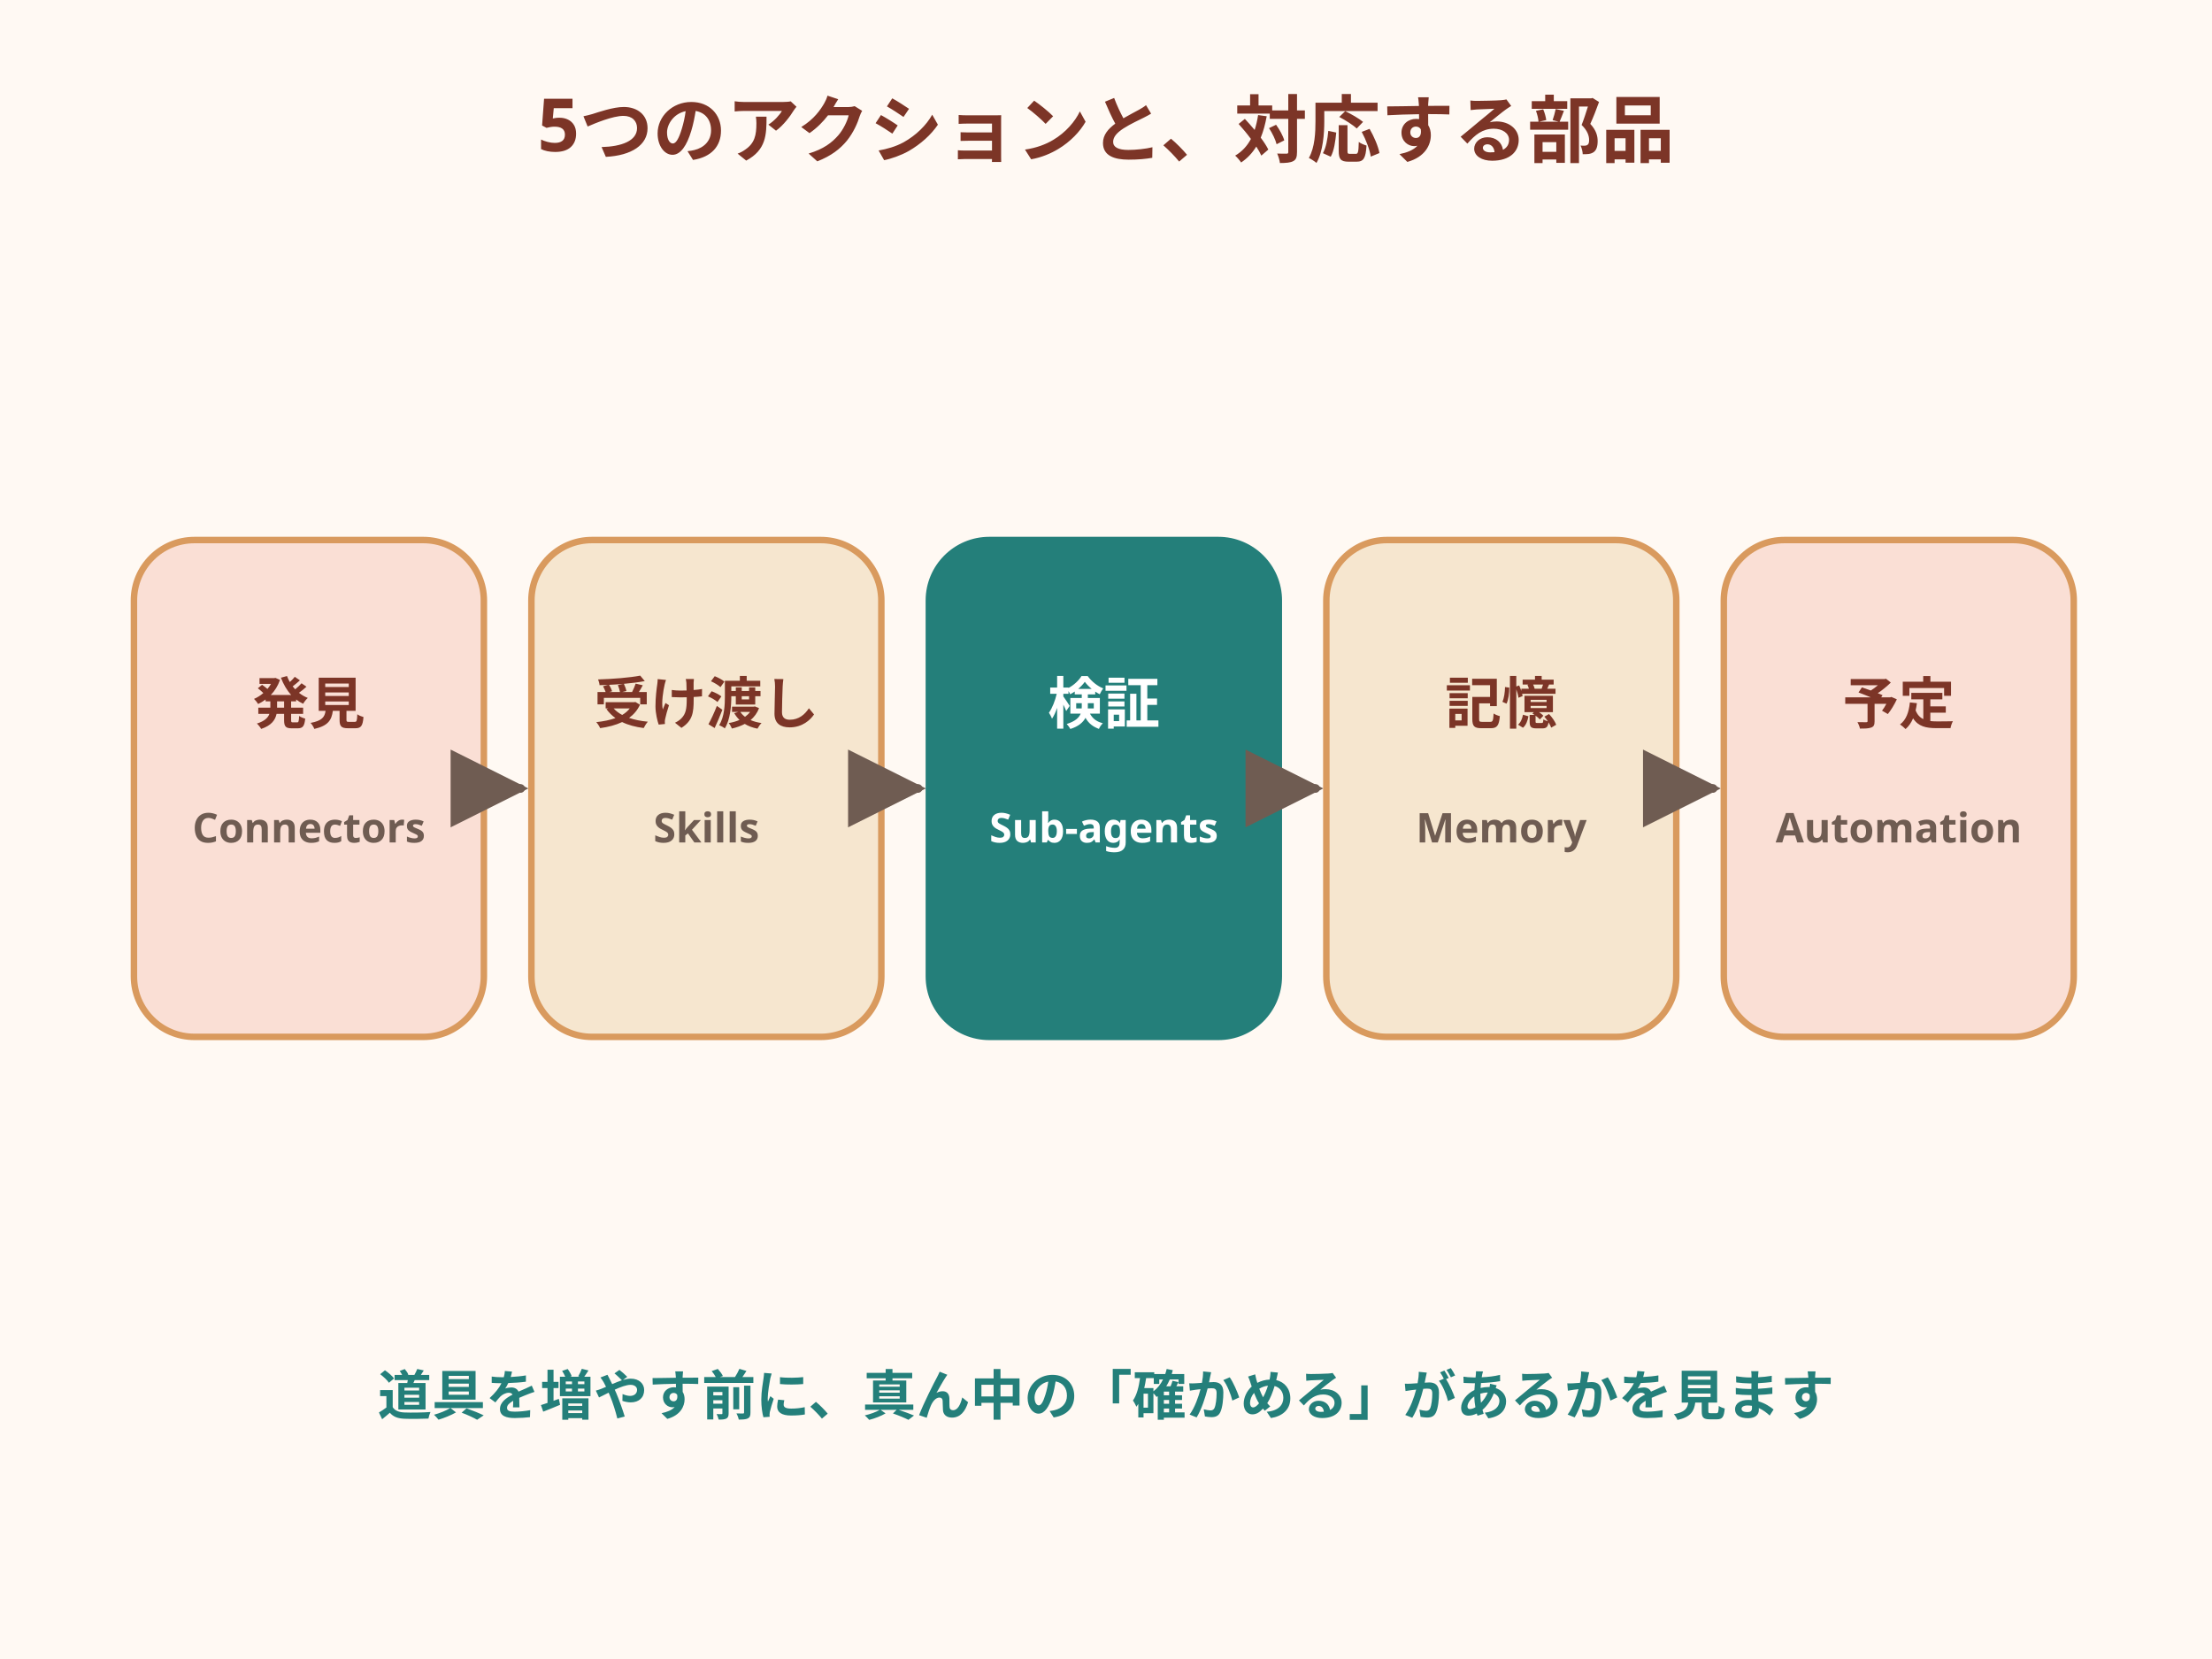
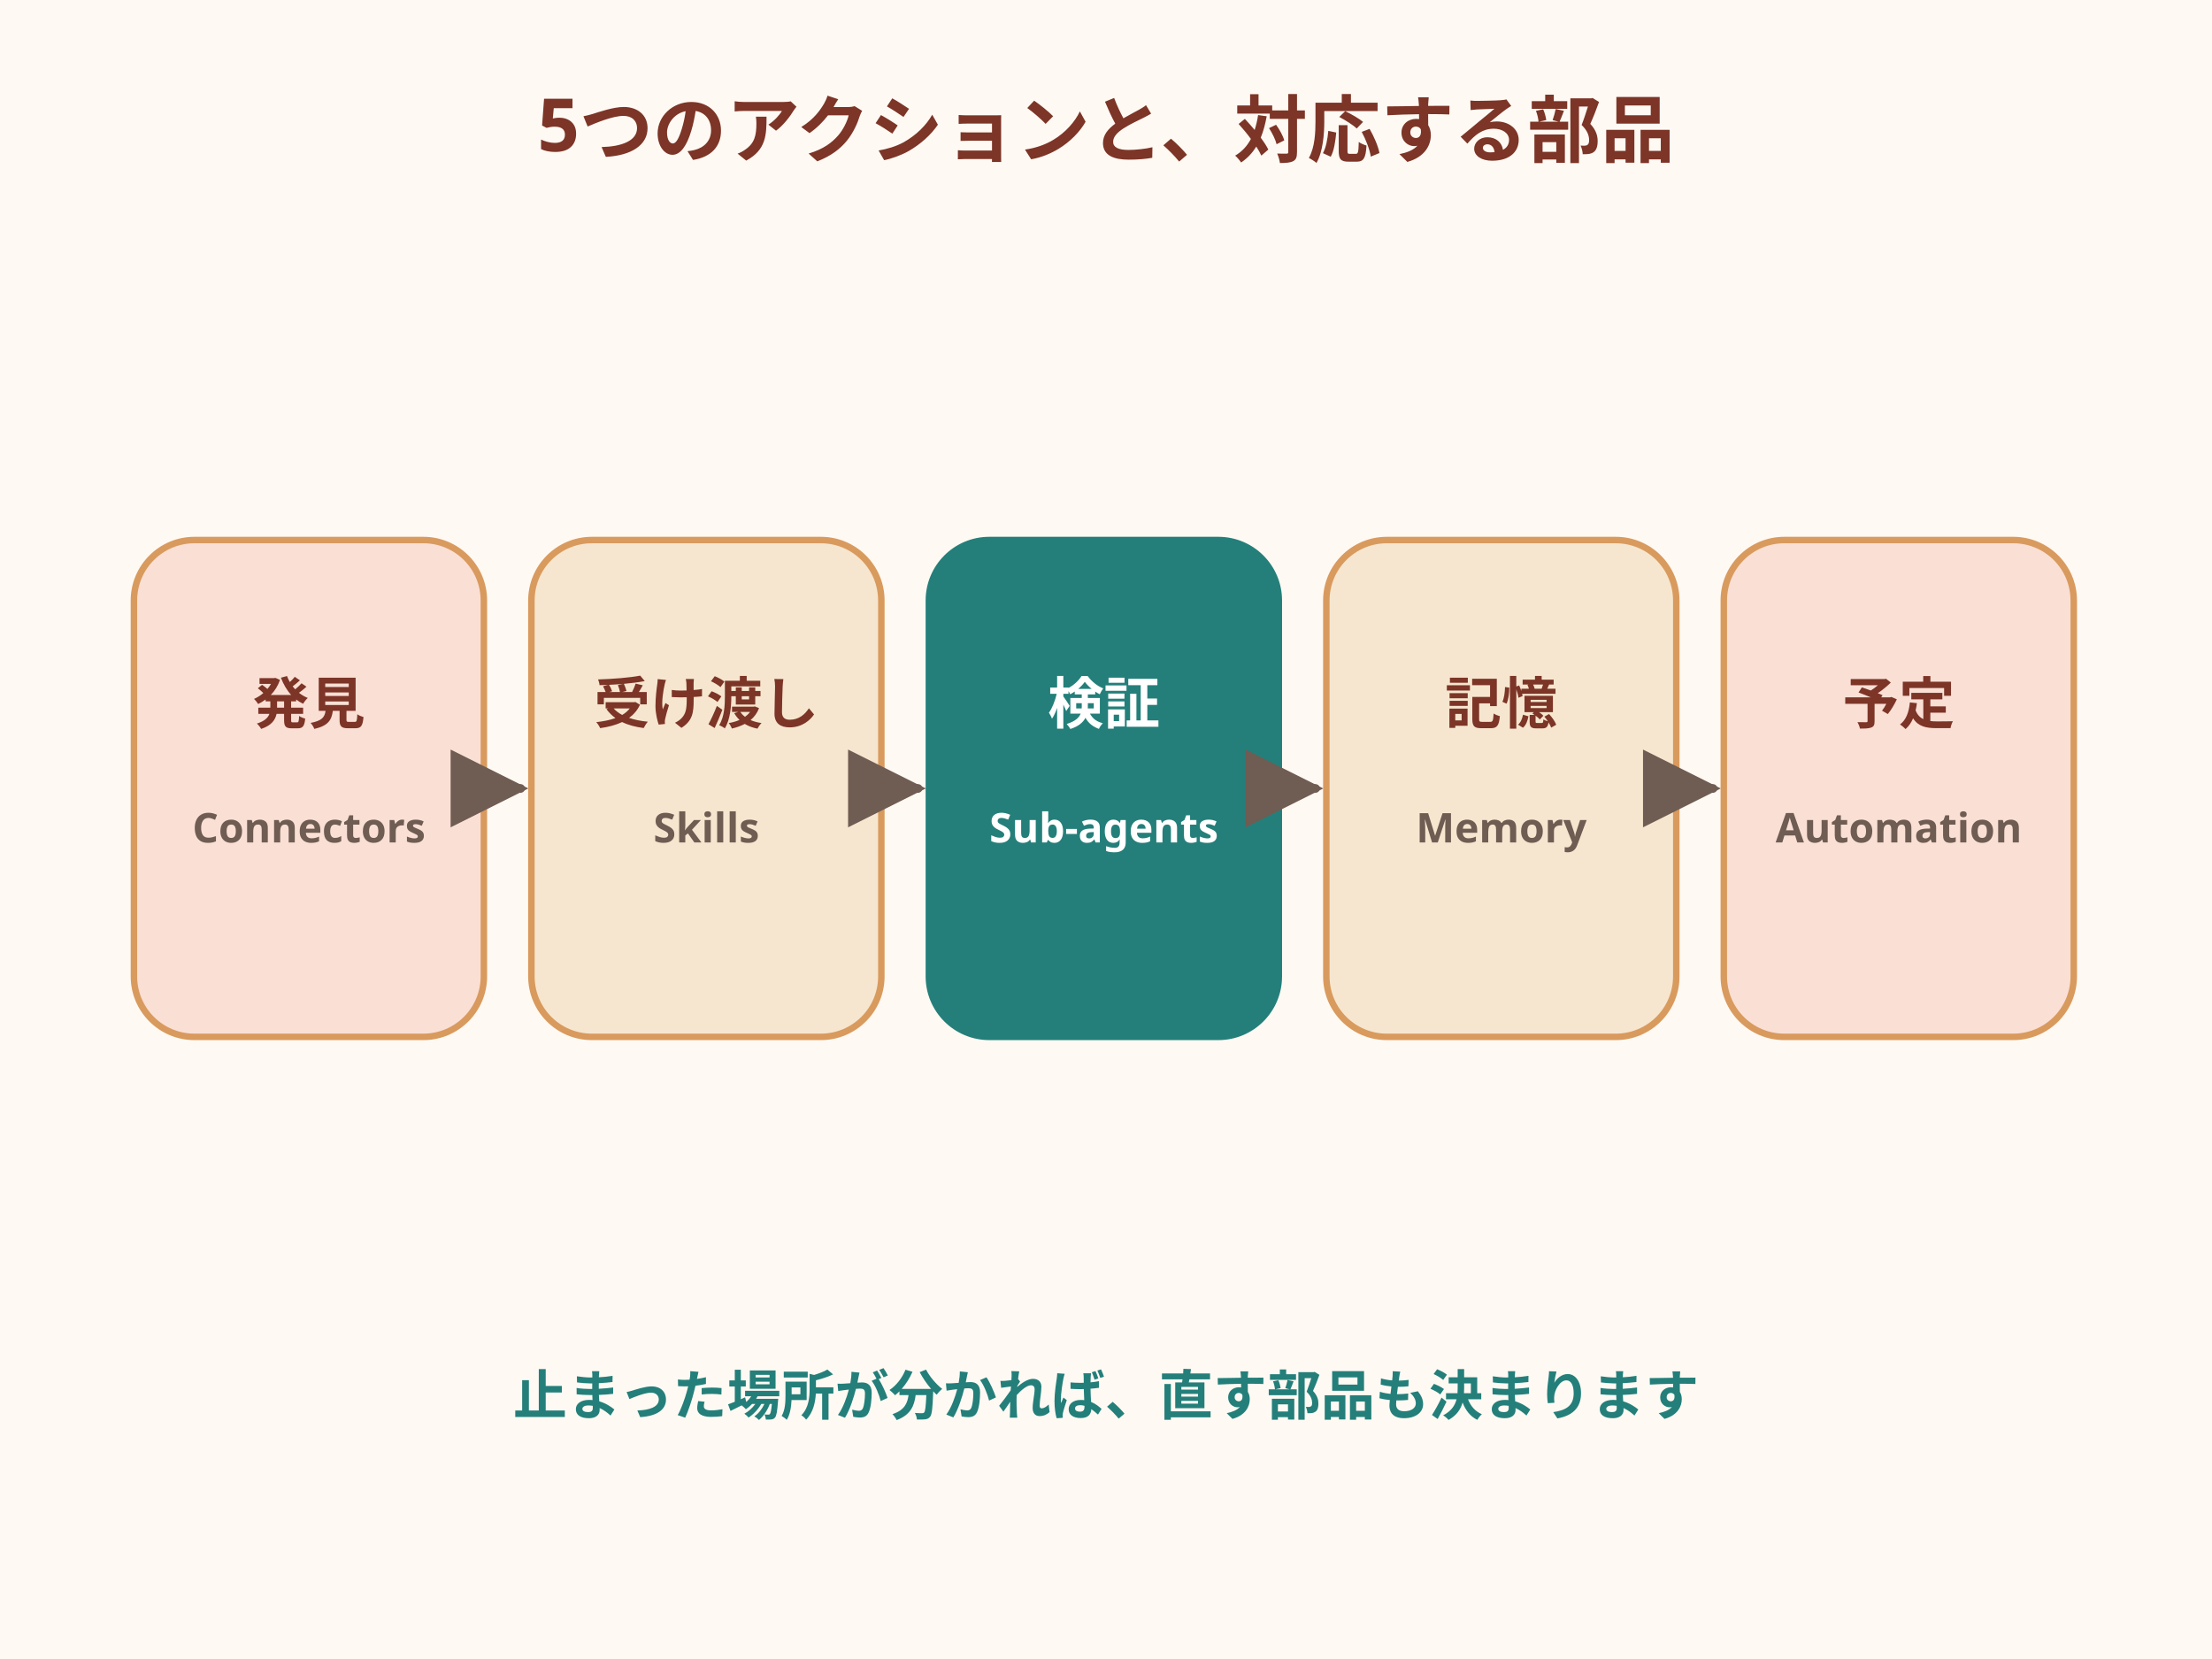
<svg xmlns="http://www.w3.org/2000/svg" width="1024" height="768" viewBox="0 0 1024 768">
  <defs>
    <marker id="arrow" viewBox="0 0 10 10" refX="9" refY="5" markerWidth="9" markerHeight="9" orient="auto-start-reverse">
      <path d="M 0 0 L 10 5 L 0 10 z" fill="context-stroke" />
    </marker>
  </defs>
  <rect width="1024" height="768" fill="#FFF9F3" />
  <text x="512" y="70" text-anchor="middle" font-family="Hiragino Sans, Yu Gothic, sans-serif" font-size="34" font-weight="800" fill="#7C3527">5つのアクションと、対応する部品</text>
  <rect x="62" y="250" width="162" height="230" rx="28" fill="#FADFD5" stroke="#D99A5E" stroke-width="3" />
  <text x="143" y="335" text-anchor="middle" font-family="Hiragino Sans, Yu Gothic, sans-serif" font-size="26" font-weight="800" fill="#7C3527">発見</text>
  <text x="143" y="390" text-anchor="middle" font-family="Hiragino Sans, Yu Gothic, sans-serif" font-size="19" font-weight="600" fill="#6F5C52">Connectors</text>
  <line x1="229" y1="365" x2="241" y2="365" stroke="#6F5C52" stroke-width="4" stroke-linecap="round" marker-end="url(#arrow)" />
  <rect x="246" y="250" width="162" height="230" rx="28" fill="#F6E6CF" stroke="#D99A5E" stroke-width="3" />
  <text x="327" y="335" text-anchor="middle" font-family="Hiragino Sans, Yu Gothic, sans-serif" font-size="26" font-weight="800" fill="#7C3527">受け渡し</text>
  <text x="327" y="390" text-anchor="middle" font-family="Hiragino Sans, Yu Gothic, sans-serif" font-size="19" font-weight="600" fill="#6F5C52">Skills</text>
  <line x1="413" y1="365" x2="425" y2="365" stroke="#6F5C52" stroke-width="4" stroke-linecap="round" marker-end="url(#arrow)" />
  <rect x="430" y="250" width="162" height="230" rx="28" fill="#247F7A" stroke="#247F7A" stroke-width="3" />
  <text x="511" y="335" text-anchor="middle" font-family="Hiragino Sans, Yu Gothic, sans-serif" font-size="26" font-weight="800" fill="#FFFFFF">検証</text>
  <text x="511" y="390" text-anchor="middle" font-family="Hiragino Sans, Yu Gothic, sans-serif" font-size="19" font-weight="600" fill="#FFFFFF">Sub-agents</text>
  <line x1="597" y1="365" x2="609" y2="365" stroke="#6F5C52" stroke-width="4" stroke-linecap="round" marker-end="url(#arrow)" />
  <rect x="614" y="250" width="162" height="230" rx="28" fill="#F6E6CF" stroke="#D99A5E" stroke-width="3" />
  <text x="695" y="335" text-anchor="middle" font-family="Hiragino Sans, Yu Gothic, sans-serif" font-size="26" font-weight="800" fill="#7C3527">記憶</text>
  <text x="695" y="390" text-anchor="middle" font-family="Hiragino Sans, Yu Gothic, sans-serif" font-size="19" font-weight="600" fill="#6F5C52">Memory</text>
  <line x1="781" y1="365" x2="793" y2="365" stroke="#6F5C52" stroke-width="4" stroke-linecap="round" marker-end="url(#arrow)" />
  <rect x="798" y="250" width="162" height="230" rx="28" fill="#FADFD5" stroke="#D99A5E" stroke-width="3" />
  <text x="879" y="335" text-anchor="middle" font-family="Hiragino Sans, Yu Gothic, sans-serif" font-size="26" font-weight="800" fill="#7C3527">予定</text>
  <text x="879" y="390" text-anchor="middle" font-family="Hiragino Sans, Yu Gothic, sans-serif" font-size="19" font-weight="600" fill="#6F5C52">Automation</text>
-   <text x="512" y="655" text-anchor="middle" font-family="Hiragino Sans, Yu Gothic, sans-serif" font-size="25" font-weight="800" fill="#247F7A">道具を増やす前に、真ん中の「確かめる」があるかを見ます</text>
+   <text x="512" y="655" text-anchor="middle" font-family="Hiragino Sans, Yu Gothic, sans-serif" font-size="25" font-weight="800" fill="#247F7A">止まった場所が分かれば、直す部品も決まります</text>
</svg>
